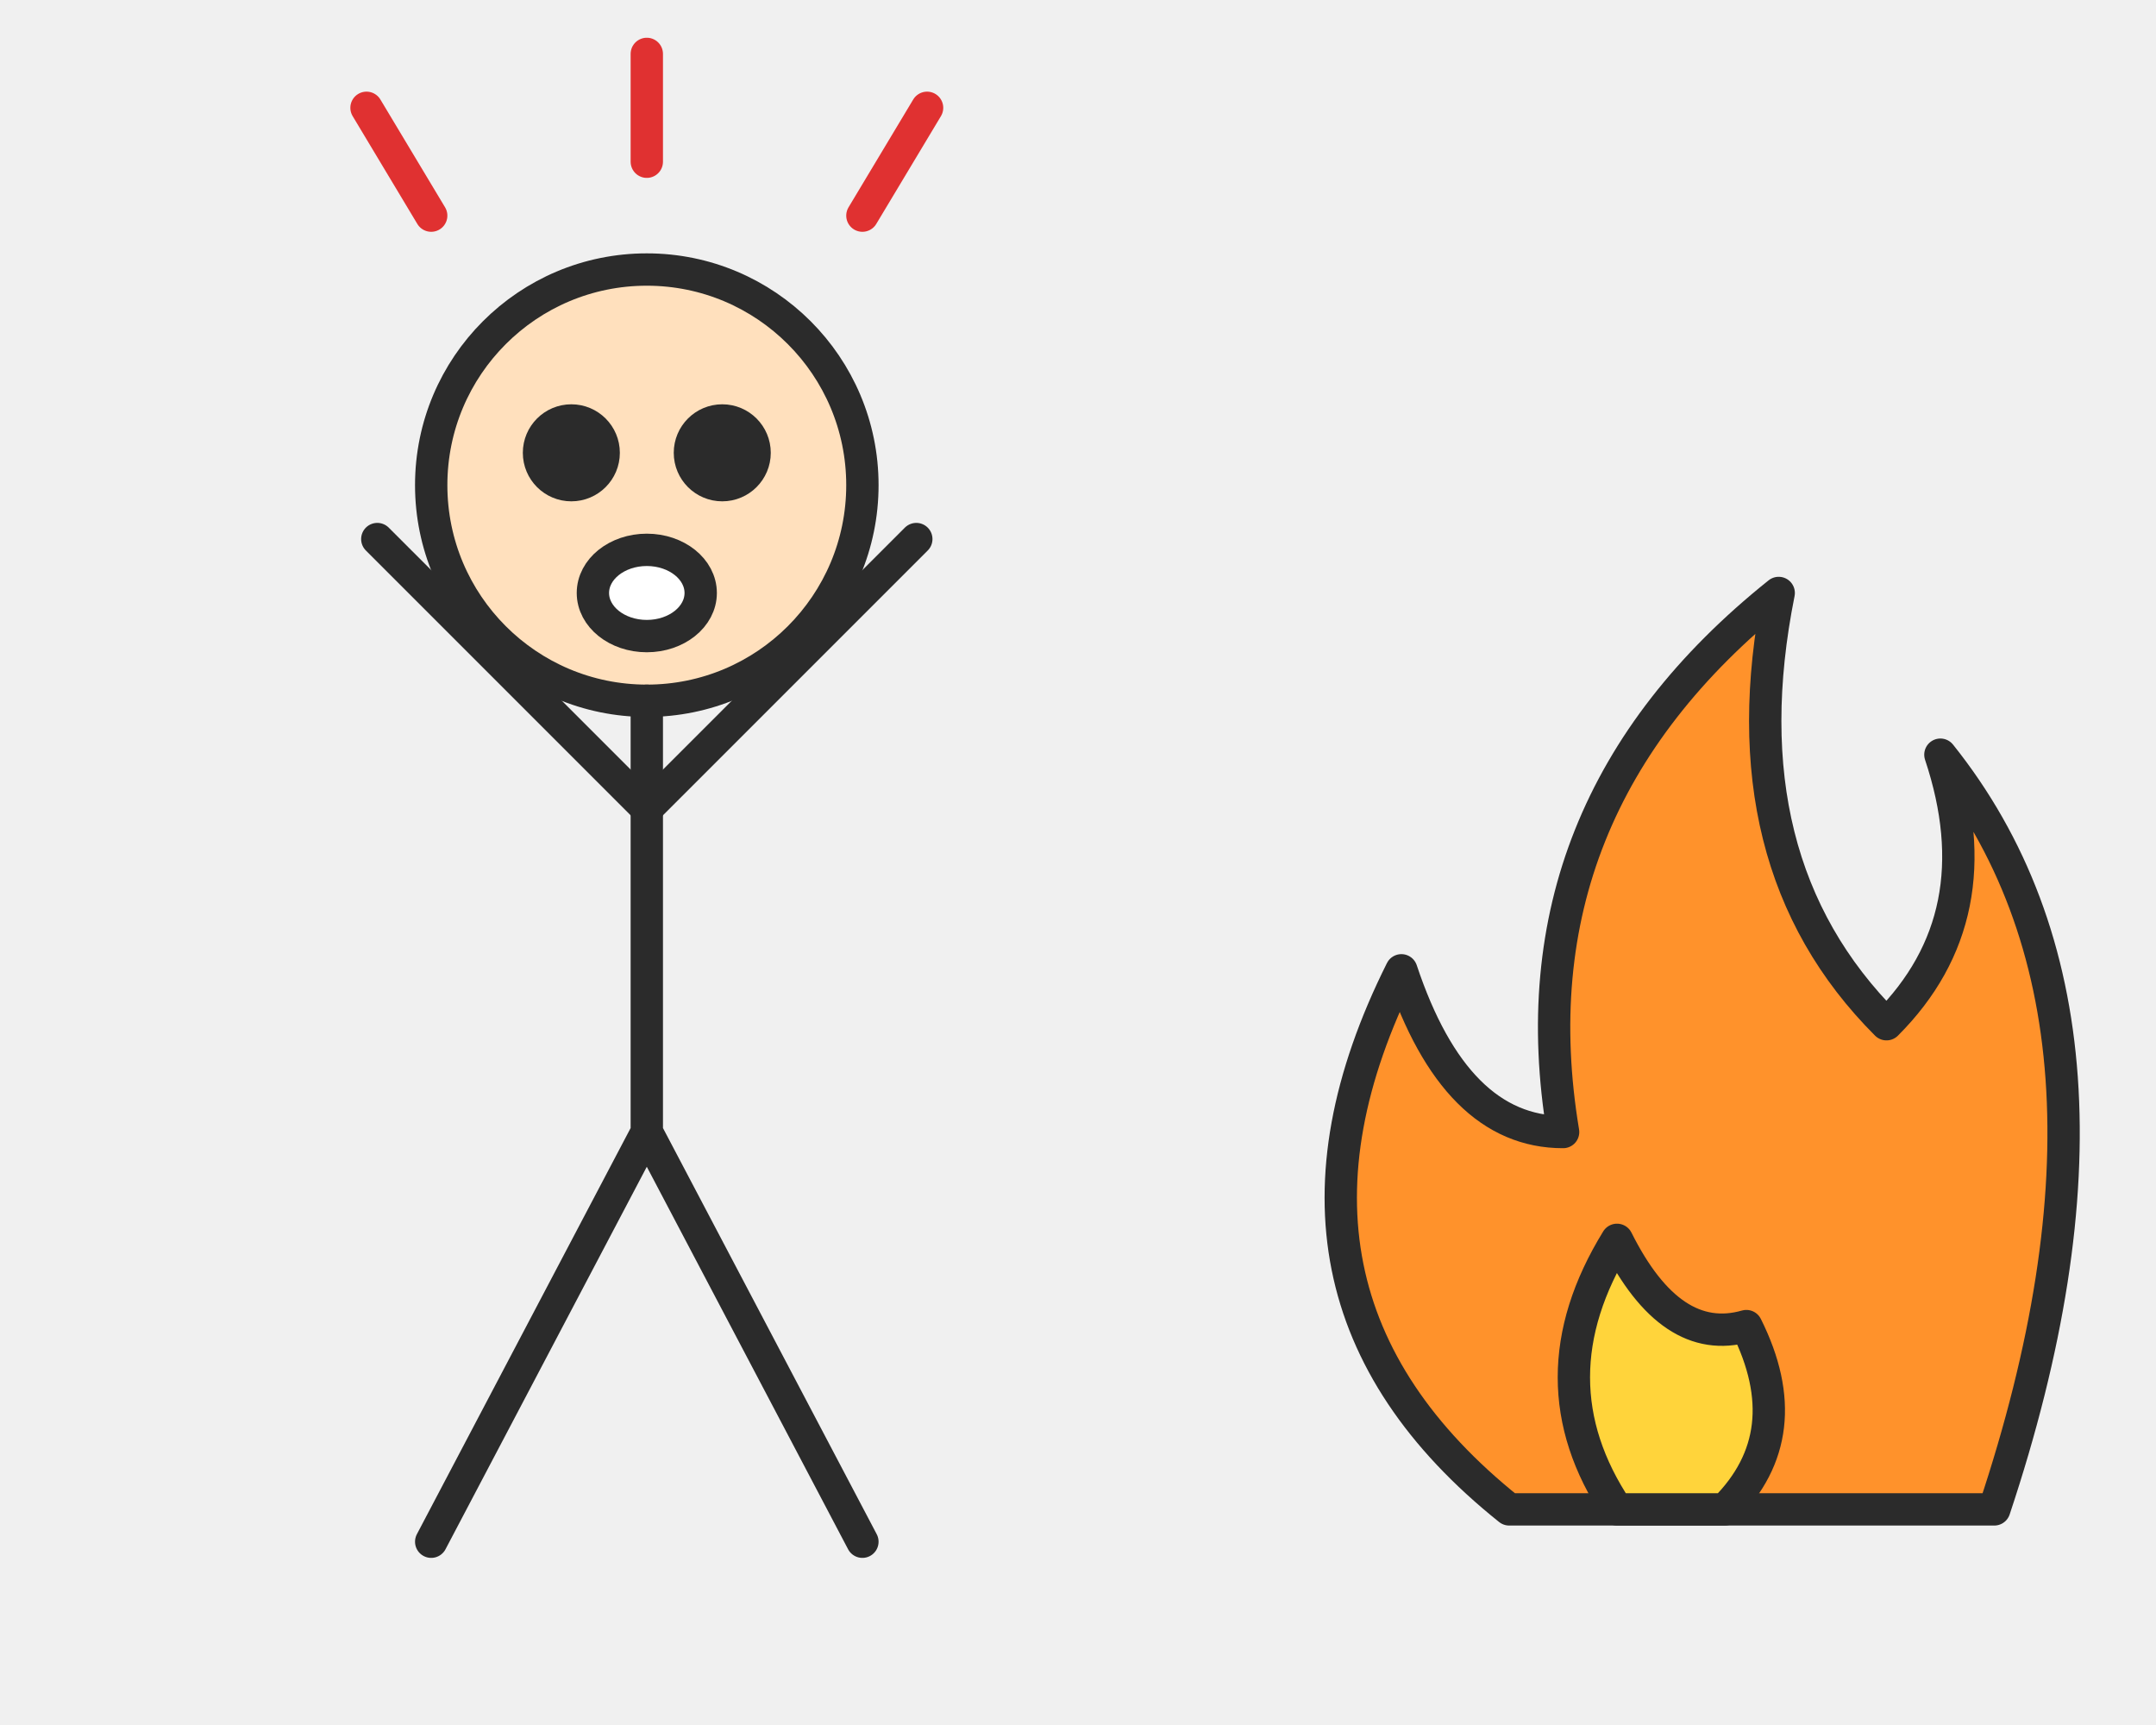
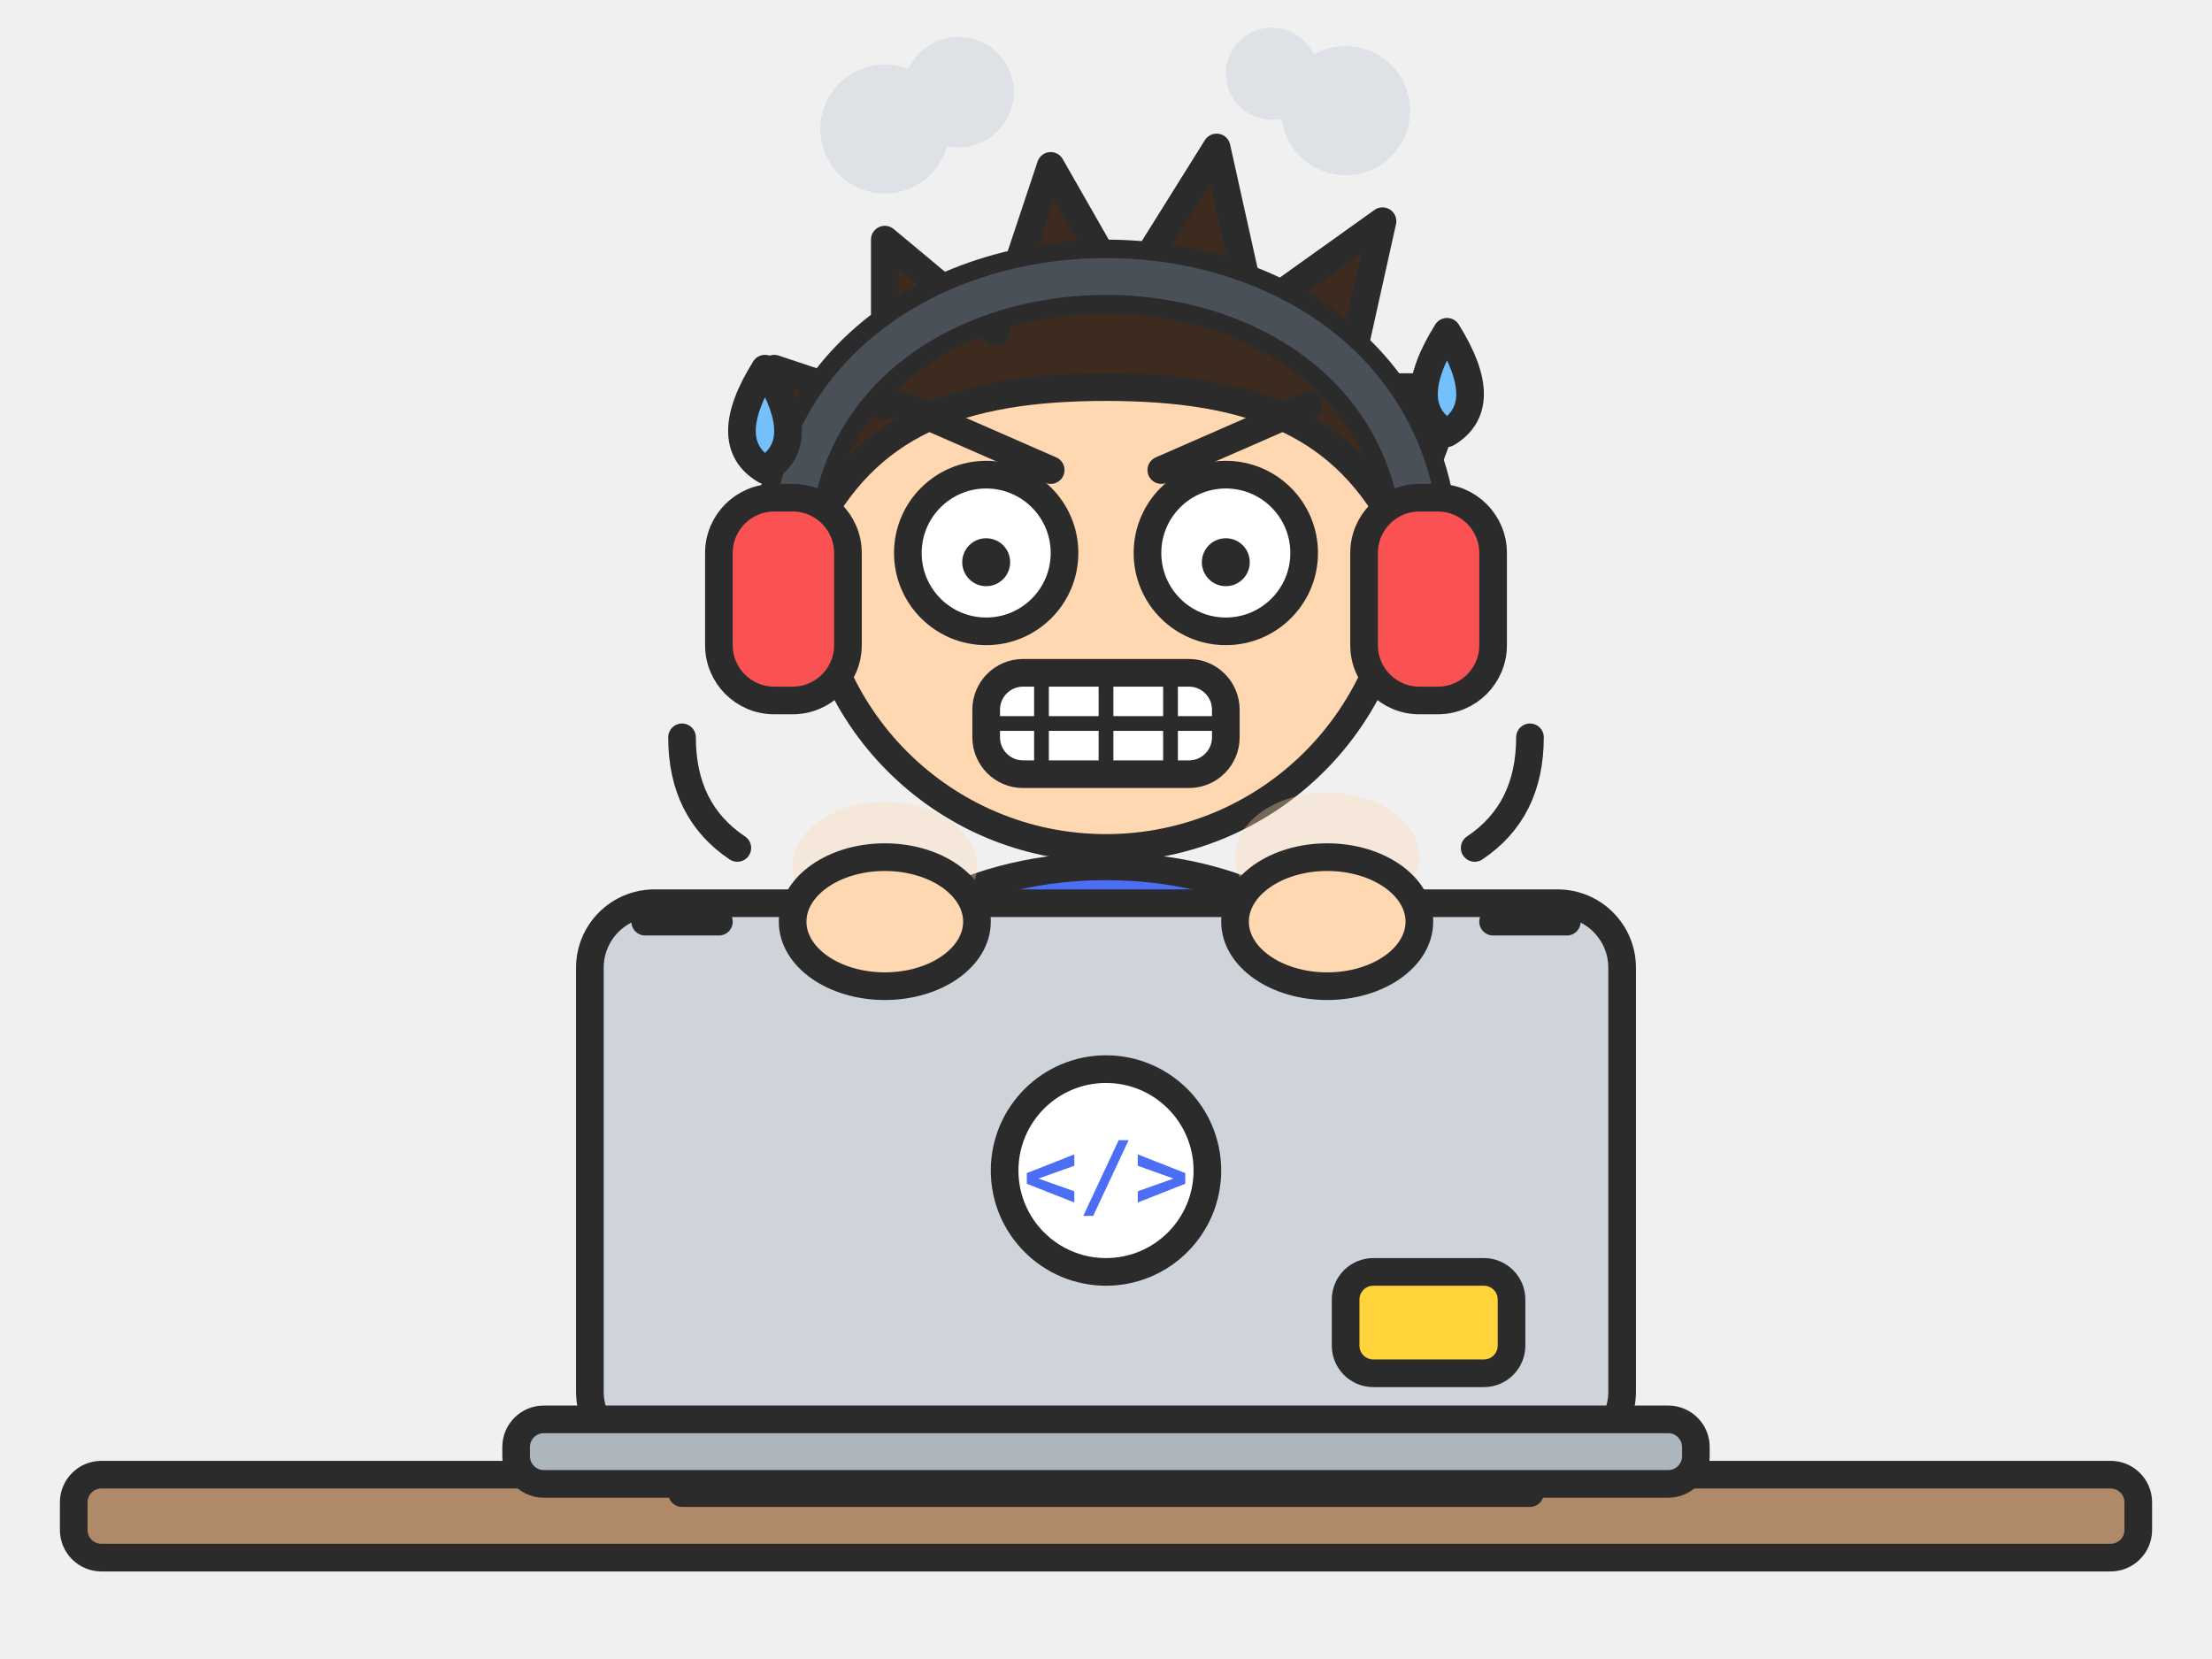
- <svg xmlns="http://www.w3.org/2000/svg" viewBox="0 0 200 160" fill="none" stroke="#2b2b2b" stroke-width="3" stroke-linecap="round" stroke-linejoin="round">
-   <path d="M140 140q-25-20-10-50q5 15 15 15q-5-30 20-50q-5 25 10 40q10-10 5-25q20 25 5 70z" fill="#ff922b" />
-   <path d="M150 140q-8-12 0-25q5 10 12 8q5 10-2 17z" fill="#ffd43b" />
-   <circle cx="60" cy="45" r="20" fill="#ffe0bd" />
-   <circle cx="53" cy="42" r="3" fill="#2b2b2b" />
-   <circle cx="67" cy="42" r="3" fill="#2b2b2b" />
-   <ellipse cx="60" cy="55" rx="5" ry="4" fill="#fff" />
-   <path d="M60 65v40M60 105l-20 38M60 105l20 38" />
-   <path d="M60 75l-25-25M60 75l25-25" />
-   <path d="M40 20l-6-10M60 15v-10M80 20l6-10" stroke="#e03131" />
+ <svg xmlns="http://www.w3.org/2000/svg" viewBox="0 0 240 180">
+   <style>
+   .ink { stroke: #2b2b2b; stroke-width: 3; stroke-linecap: round; stroke-linejoin: round; }
+   .fly, .hand, .puff, .drop, .lid, .arc { transform-box: fill-box; transform-origin: center; }
+   .lid { animation: jitter .12s steps(2) infinite; }
+   @keyframes jitter { 0% { transform: translate(-1px, 0); } 100% { transform: translate(1px, 0); } }
+   .hand { animation: tap .14s ease-in-out infinite alternate; }
+   .hand.r { animation-delay: .07s; }
+   @keyframes tap { from { transform: translateY(-5px); } to { transform: translateY(2px); } }
+   .fly { animation: 1.3s ease-out infinite; opacity: 0; }
+   .f1 { animation-name: f1; } .f2 { animation-name: f2; animation-delay: .25s; }
+   .f3 { animation-name: f3; animation-delay: .5s; } .f4 { animation-name: f4; animation-delay: .75s; }
+   .f5 { animation-name: f5; animation-delay: 1s; }
+   @keyframes f1 { 0% { opacity: 0; transform: translate(0,0) rotate(0); } 10% { opacity: 1; } 100% { opacity: 0; transform: translate(-62px,-78px) rotate(-260deg); } }
+   @keyframes f2 { 0% { opacity: 0; transform: translate(0,0) rotate(0); } 10% { opacity: 1; } 100% { opacity: 0; transform: translate(58px,-82px) rotate(300deg); } }
+   @keyframes f3 { 0% { opacity: 0; transform: translate(0,0) rotate(0); } 10% { opacity: 1; } 100% { opacity: 0; transform: translate(-82px,-30px) rotate(-180deg); } }
+   @keyframes f4 { 0% { opacity: 0; transform: translate(0,0) rotate(0); } 10% { opacity: 1; } 100% { opacity: 0; transform: translate(80px,-36px) rotate(220deg); } }
+   @keyframes f5 { 0% { opacity: 0; transform: translate(0,0) rotate(0); } 10% { opacity: 1; } 100% { opacity: 0; transform: translate(46px,-92px) rotate(160deg); } }
+   .puff { animation: puff 1s ease-out infinite; }
+   .puff.b { animation-delay: .5s; }
+   @keyframes puff { from { opacity: .9; transform: translateY(0) scale(.6); } to { opacity: 0; transform: translateY(-18px) scale(1.3); } }
+   .drop { animation: drip .9s ease-in infinite; }
+   .drop.b { animation-delay: .45s; }
+   @keyframes drip { from { opacity: 1; transform: translate(0,0); } to { opacity: 0; transform: translate(6px,14px); } }
+   .arc { animation: blink .2s steps(2) infinite; }
+   @keyframes blink { 50% { opacity: .2; } }
+   @media (prefers-reduced-motion: reduce) { * { animation: none !important; } .fly { opacity: 1; } }
+ </style>
+   <rect class="ink" x="8" y="160" width="224" height="9" rx="3" fill="#b08968" />
+   <path class="ink" d="M74 162 C74 118 92 94 120 94 C148 94 166 118 166 162 Z" fill="#4c6ef5" />
+   <circle class="ink" cx="120" cy="60" r="32" fill="#ffd7b0" />
+   <path class="ink" d="M88 58 L84 40 L96 44 L96 26 L108 36 L114 18 L122 32 L132 16 L136 34 L150 24 L146 42 L158 42 L152 58 C146 46 136 42 120 42 C104 42 94 46 88 58 Z" fill="#3d2b1f" />
+   <path d="M86 66 C80 18 160 18 154 66" fill="none" stroke="#2b2b2b" stroke-width="8" stroke-linecap="round" />
+   <path d="M86 66 C80 18 160 18 154 66" fill="none" stroke="#495057" stroke-width="4" stroke-linecap="round" />
+   <rect class="ink" x="78" y="54" width="14" height="22" rx="6" fill="#fa5252" />
+   <rect class="ink" x="148" y="54" width="14" height="22" rx="6" fill="#fa5252" />
+   <path class="ink" d="M98 44 L114 51 M142 44 L126 51" fill="none" stroke-width="4" />
+   <circle class="ink" cx="107" cy="60" r="8.5" fill="#fff" />
+   <circle class="ink" cx="133" cy="60" r="8.5" fill="#fff" />
+   <circle cx="107" cy="61" r="2.6" fill="#2b2b2b" />
+   <circle cx="133" cy="61" r="2.6" fill="#2b2b2b" />
+   <rect class="ink" x="107" y="73" width="26" height="11" rx="4" fill="#fff" />
+   <path d="M113 73 v11 M120 73 v11 M127 73 v11 M107 78.5 h26" stroke="#2b2b2b" stroke-width="1.6" />
+   <path class="ink drop" d="M157 36 q5 8 0 11 q-5 -3 0 -11 z" fill="#74c0fc" stroke-width="2" />
+   <path class="ink drop b" d="M83 40 q5 8 0 11 q-5 -3 0 -11 z" fill="#74c0fc" stroke-width="2" />
+   <g class="puff">
+     <circle cx="96" cy="14" r="7" fill="#dee2e6" />
+     <circle cx="104" cy="10" r="6" fill="#dee2e6" />
+   </g>
+   <g class="puff b">
+     <circle cx="146" cy="12" r="7" fill="#dee2e6" />
+     <circle cx="138" cy="8" r="5" fill="#dee2e6" />
+   </g>
+   <g transform="translate(100 100)">
+     <g class="fly f1">
+       <rect class="ink" x="-9" y="-9" width="18" height="18" rx="4" fill="#fff" stroke-width="2.4" />
+       <text y="5" text-anchor="middle" font-family="ui-monospace, Menlo, monospace" font-size="12" font-weight="700" fill="#2b2b2b">Q</text>
+     </g>
+   </g>
+   <g transform="translate(140 100)">
+     <g class="fly f2">
+       <rect class="ink" x="-9" y="-9" width="18" height="18" rx="4" fill="#fff" stroke-width="2.4" />
+       <text y="5" text-anchor="middle" font-family="ui-monospace, Menlo, monospace" font-size="12" font-weight="700" fill="#2b2b2b">{</text>
+     </g>
+   </g>
+   <g transform="translate(90 104)">
+     <g class="fly f3">
+       <rect class="ink" x="-9" y="-9" width="18" height="18" rx="4" fill="#fff" stroke-width="2.4" />
+       <text y="5" text-anchor="middle" font-family="ui-monospace, Menlo, monospace" font-size="12" font-weight="700" fill="#2b2b2b">;</text>
+     </g>
+   </g>
+   <g transform="translate(150 104)">
+     <g class="fly f4">
+       <rect class="ink" x="-9" y="-9" width="18" height="18" rx="4" fill="#fff" stroke-width="2.4" />
+       <text y="5" text-anchor="middle" font-family="ui-monospace, Menlo, monospace" font-size="12" font-weight="700" fill="#2b2b2b">}</text>
+     </g>
+   </g>
+   <g transform="translate(160 106)">
+     <g class="fly f5">
+       <rect class="ink" x="-9" y="-9" width="18" height="18" rx="4" fill="#fff" stroke-width="2.4" />
+       <text y="5" text-anchor="middle" font-family="ui-monospace, Menlo, monospace" font-size="12" font-weight="700" fill="#2b2b2b">W</text>
+     </g>
+   </g>
+   <g class="lid">
+     <rect class="ink" x="64" y="98" width="112" height="60" rx="7" fill="#ced4da" />
+     <rect class="ink" x="56" y="154" width="128" height="7" rx="3" fill="#adb5bd" />
+     <circle class="ink" cx="120" cy="127" r="11" fill="#fff" stroke-width="2.4" />
+     <text x="120" y="131" text-anchor="middle" font-family="ui-monospace, Menlo, monospace" font-size="10" font-weight="700" fill="#4c6ef5">&lt;/&gt;</text>
+     <rect class="ink" x="146" y="138" width="18" height="11" rx="3" fill="#ffd43b" stroke-width="2" />
+   </g>
+   <ellipse cx="96" cy="94" rx="10" ry="7" fill="#ffd7b0" opacity=".35" />
+   <ellipse cx="144" cy="93" rx="10" ry="7" fill="#ffd7b0" opacity=".35" />
+   <ellipse class="ink hand" cx="96" cy="100" rx="10" ry="7" fill="#ffd7b0" />
+   <ellipse class="ink hand r" cx="144" cy="100" rx="10" ry="7" fill="#ffd7b0" />
+   <path class="ink arc" d="M80 92 q-6 -4 -6 -12 M78 100 h-8 M160 92 q6 -4 6 -12 M162 100 h8" fill="none" stroke-width="2.4" />
</svg>
